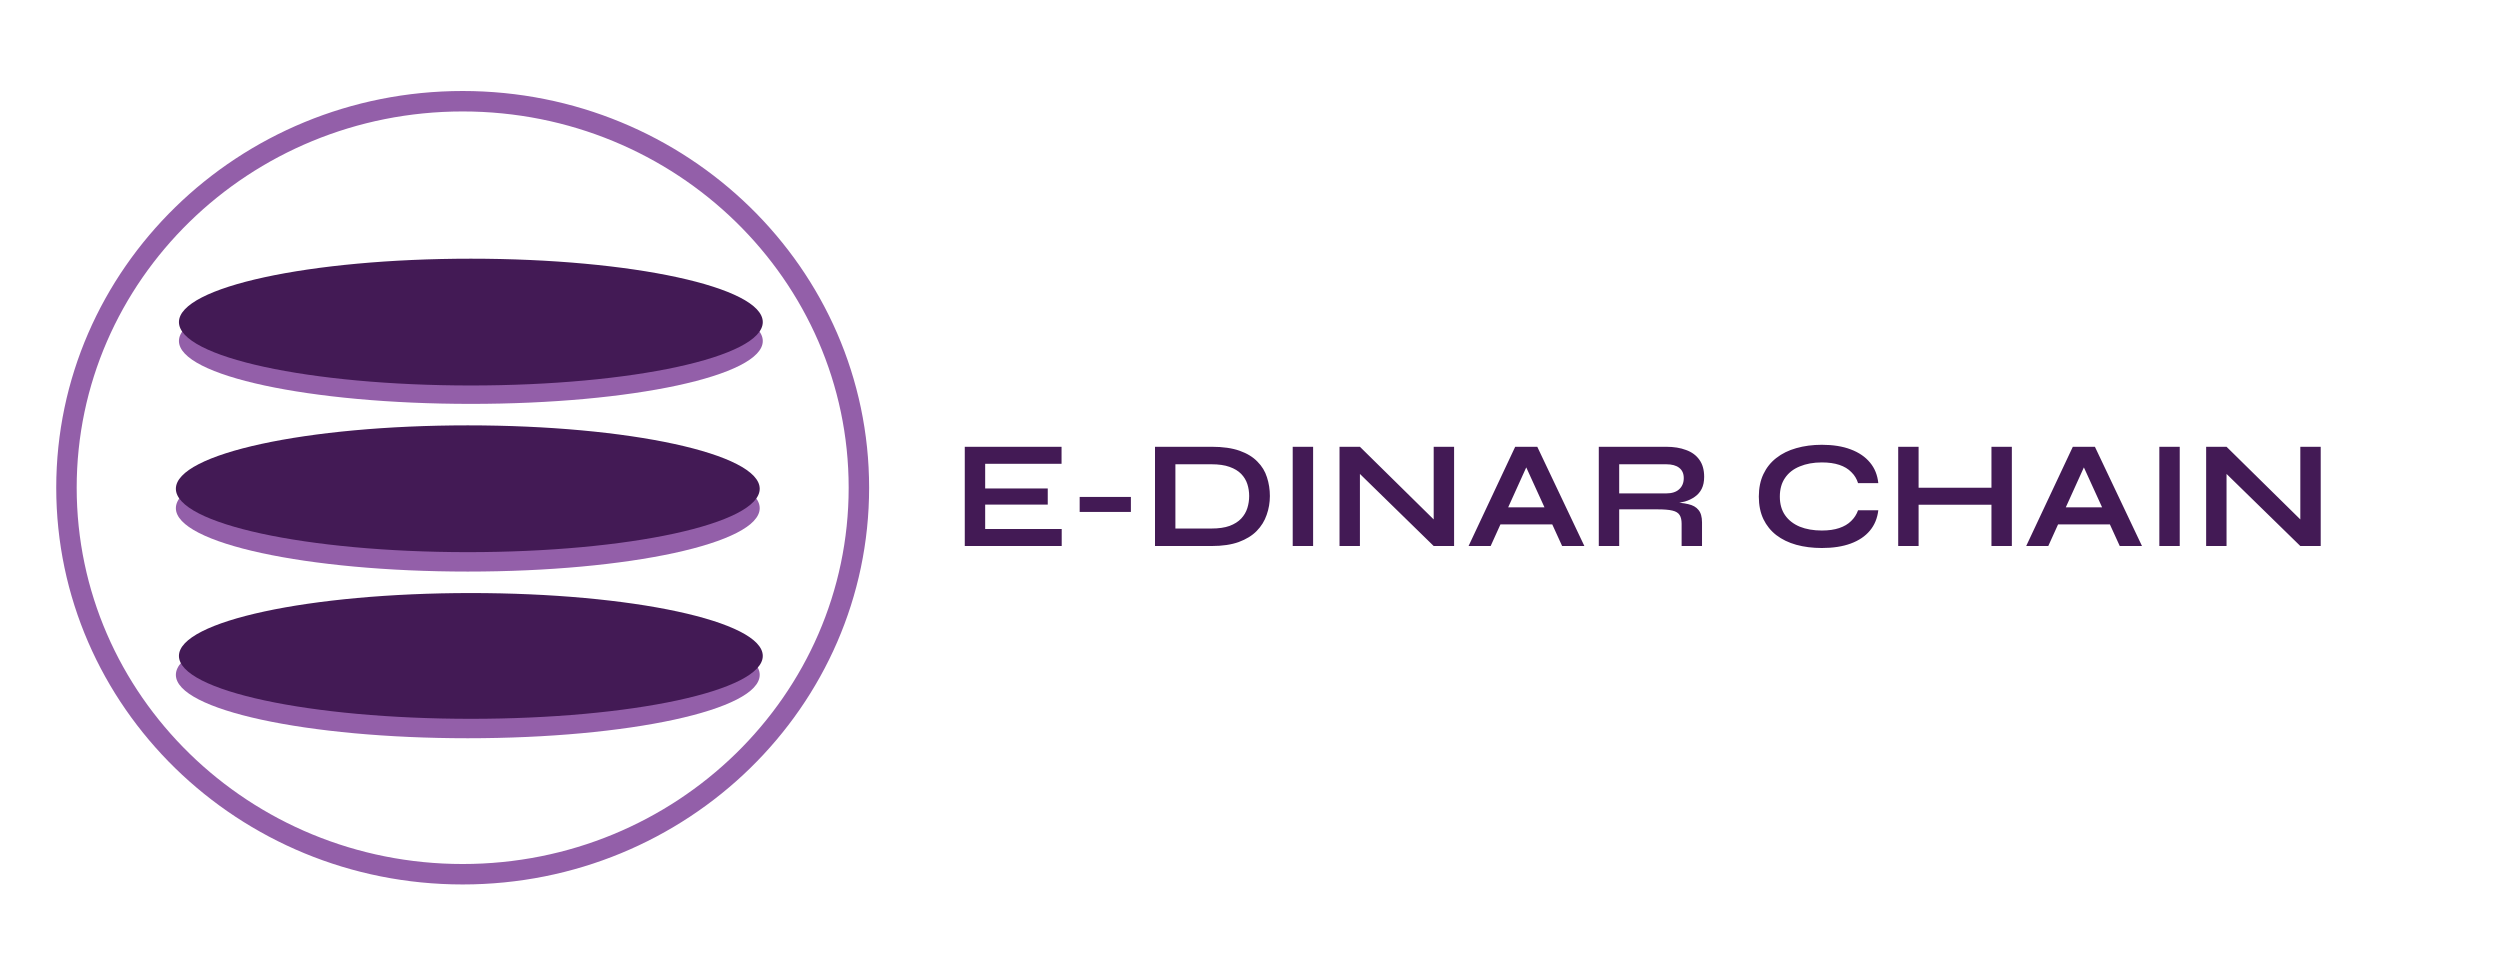
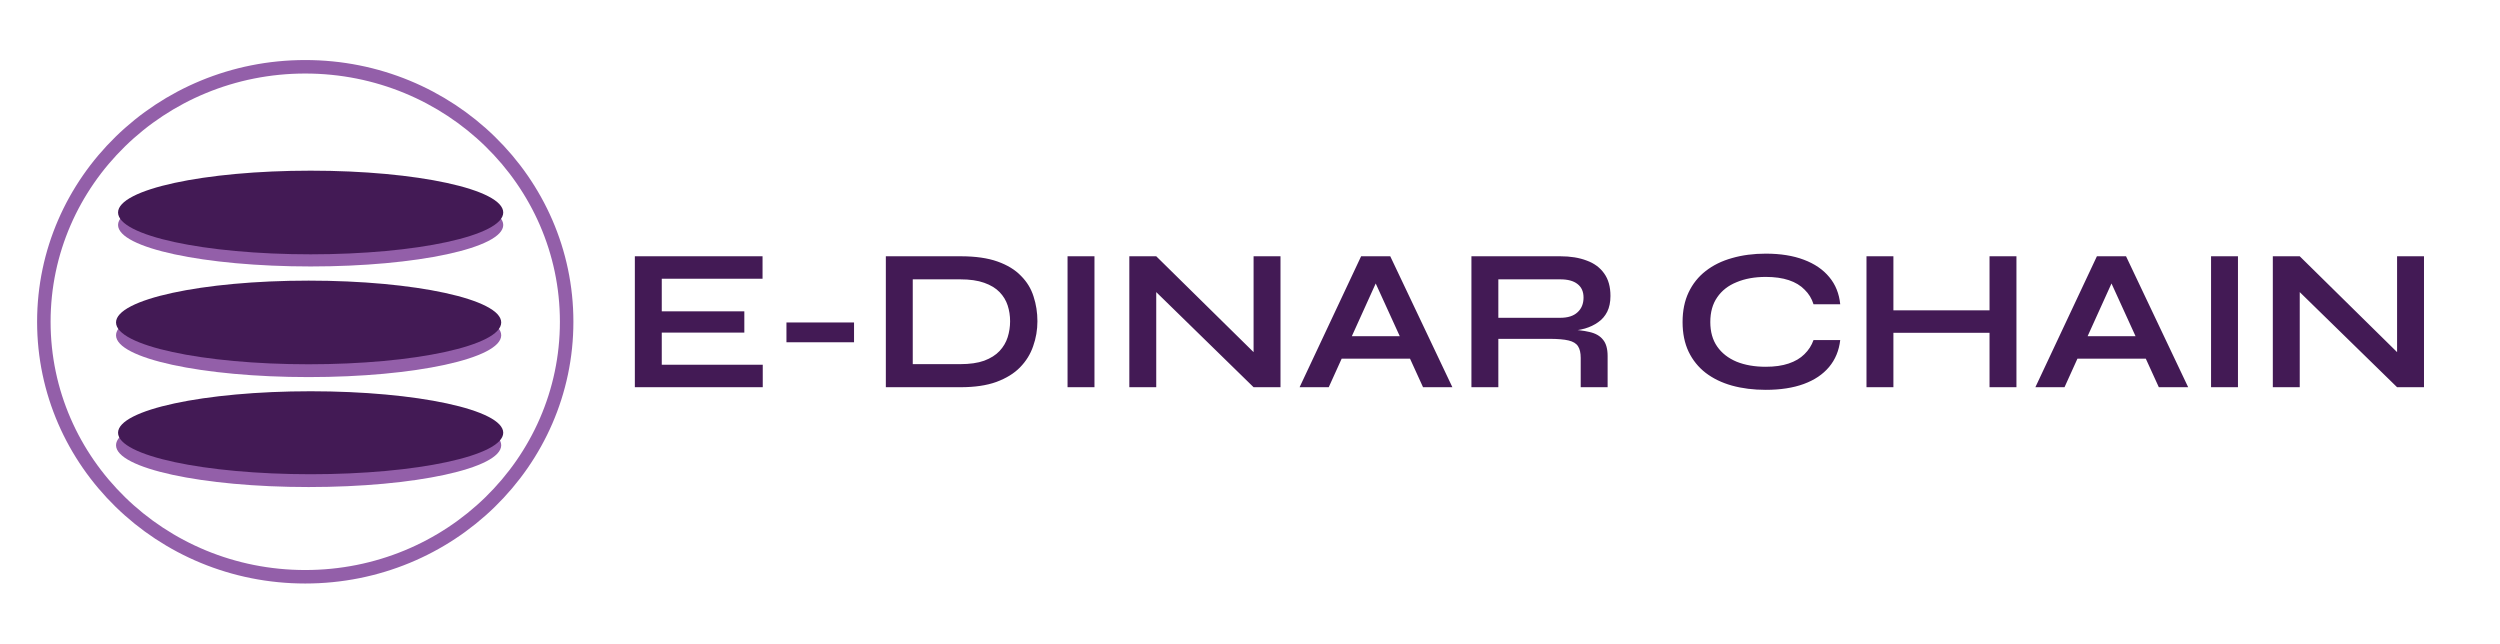
- <svg xmlns="http://www.w3.org/2000/svg" width="2445" height="954" viewBox="0 0 2445 954" fill="none">
+ <svg xmlns="http://www.w3.org/2000/svg" width="3706" height="954" viewBox="0 0 3706 954" fill="none">
  <ellipse cx="460.5" cy="333.5" rx="285.5" ry="61.5" fill="#935FA9" />
  <ellipse cx="460.5" cy="315" rx="285.5" ry="62" fill="#431A55" />
  <ellipse cx="457.5" cy="497" rx="285.5" ry="62" fill="#935FA9" />
  <ellipse cx="457.5" cy="478" rx="285.5" ry="62" fill="#431A55" />
  <ellipse cx="457.5" cy="660" rx="285.5" ry="62" fill="#935FA9" />
  <ellipse cx="460.5" cy="641.5" rx="285.5" ry="61.5" fill="#431A55" />
  <path d="M840 477C840 685.537 666.74 855 452.5 855C238.26 855 65 685.537 65 477C65 268.463 238.26 99 452.5 99C666.74 99 840 268.463 840 477Z" stroke="#935FA9" stroke-width="20" />
-   <path d="M963.5 493.5V517.35H1038.35V534H943.55V436.95H1038.2V453.6H963.5V477.75H1024.7V493.5H963.5ZM1055.91 486H1106.01V500.7H1055.91V486ZM1185.09 436.95C1195.99 436.95 1205.09 438.25 1212.39 440.85C1219.69 443.45 1225.49 447 1229.79 451.5C1234.19 455.9 1237.29 461 1239.09 466.8C1240.99 472.6 1241.94 478.7 1241.94 485.1C1241.94 491.5 1240.89 497.65 1238.79 503.55C1236.79 509.45 1233.54 514.7 1229.04 519.3C1224.64 523.8 1218.79 527.4 1211.49 530.1C1204.29 532.7 1195.49 534 1185.09 534H1129.59V436.95H1185.09ZM1149.54 516.9H1184.64C1191.84 516.9 1197.79 516.05 1202.49 514.35C1207.29 512.55 1211.09 510.15 1213.89 507.15C1216.69 504.15 1218.69 500.75 1219.89 496.95C1221.09 493.15 1221.69 489.2 1221.69 485.1C1221.69 481 1221.09 477.1 1219.89 473.4C1218.69 469.7 1216.69 466.4 1213.89 463.5C1211.09 460.6 1207.29 458.3 1202.49 456.6C1197.79 454.9 1191.84 454.05 1184.64 454.05H1149.54V516.9ZM1264.27 436.95H1284.22V534H1264.27V436.95ZM1408.45 514.2L1402.15 516.75V436.95H1422.1V534H1402.15L1323.7 457.35L1330 454.8V534H1310.05V436.95H1330L1408.45 514.2ZM1460.41 512.85V496.2H1524.61V512.85H1460.41ZM1436.26 534L1481.86 436.95H1503.46L1549.51 534H1527.76L1487.86 446.55H1497.46L1457.86 534H1436.26ZM1563.62 534V436.95H1629.47C1636.97 436.95 1643.47 438 1648.97 440.1C1654.57 442.1 1658.92 445.3 1662.02 449.7C1665.12 454 1666.67 459.55 1666.67 466.35C1666.67 470.95 1665.87 474.85 1664.27 478.05C1662.67 481.25 1660.42 483.85 1657.52 485.85C1654.72 487.85 1651.47 489.4 1647.77 490.5C1644.07 491.5 1640.12 492.15 1635.92 492.45L1633.82 491.25C1640.82 491.35 1646.57 491.95 1651.07 493.05C1655.57 494.05 1658.92 495.95 1661.12 498.75C1663.42 501.45 1664.57 505.5 1664.57 510.9V534H1644.62V512.25C1644.62 508.55 1643.97 505.7 1642.67 503.7C1641.37 501.6 1639.02 500.15 1635.62 499.35C1632.32 498.55 1627.52 498.15 1621.22 498.15H1583.57V534H1563.62ZM1583.57 482.55H1629.47C1635.07 482.55 1639.32 481.2 1642.22 478.5C1645.22 475.8 1646.72 472.15 1646.72 467.55C1646.72 463.15 1645.22 459.8 1642.22 457.5C1639.32 455.2 1635.07 454.05 1629.47 454.05H1583.57V482.55ZM1836.98 499.05C1836.08 506.85 1833.33 513.5 1828.73 519C1824.13 524.5 1817.88 528.7 1809.98 531.6C1802.08 534.5 1792.68 535.95 1781.78 535.95C1772.68 535.95 1764.33 534.9 1756.73 532.8C1749.23 530.7 1742.73 527.55 1737.23 523.35C1731.83 519.15 1727.63 513.95 1724.63 507.75C1721.63 501.45 1720.13 494.1 1720.13 485.7C1720.13 477.3 1721.63 469.95 1724.63 463.65C1727.63 457.35 1731.83 452.1 1737.23 447.9C1742.73 443.6 1749.23 440.4 1756.73 438.3C1764.33 436.1 1772.68 435 1781.78 435C1792.68 435 1802.08 436.5 1809.98 439.5C1817.98 442.5 1824.28 446.8 1828.88 452.4C1833.48 457.9 1836.18 464.6 1836.98 472.5H1817.18C1815.88 468.3 1813.68 464.7 1810.58 461.7C1807.58 458.6 1803.68 456.25 1798.88 454.65C1794.08 453.05 1788.38 452.25 1781.78 452.25C1773.58 452.25 1766.38 453.55 1760.18 456.15C1753.98 458.65 1749.18 462.4 1745.78 467.4C1742.38 472.3 1740.68 478.4 1740.68 485.7C1740.68 492.9 1742.38 498.95 1745.78 503.85C1749.18 508.75 1753.98 512.5 1760.18 515.1C1766.38 517.6 1773.58 518.85 1781.78 518.85C1788.38 518.85 1794.03 518.05 1798.73 516.45C1803.53 514.85 1807.43 512.55 1810.43 509.55C1813.53 506.55 1815.78 503.05 1817.18 499.05H1836.98ZM1873.99 477H1950.94V493.65H1873.99V477ZM1947.64 436.95H1967.59V534H1947.64V436.95ZM1856.44 436.95H1876.39V534H1856.44V436.95ZM2005.77 512.85V496.2H2069.97V512.85H2005.77ZM1981.62 534L2027.22 436.95H2048.82L2094.87 534H2073.12L2033.22 446.55H2042.82L2003.22 534H1981.62ZM2111.83 436.95H2131.78V534H2111.83V436.95ZM2256.01 514.2L2249.71 516.75V436.95H2269.66V534H2249.71L2171.26 457.35L2177.56 454.8V534H2157.61V436.95H2177.56L2256.01 514.2Z" fill="#431A55" />
+   <path d="M981 493V540.7H1130.7V574H941.1V379.9H1130.4V413.2H981V461.5H1103.4V493H981ZM1165.83 478H1266.03V507.4H1165.83V478ZM1424.17 379.9C1445.97 379.9 1464.17 382.5 1478.77 387.7C1493.37 392.9 1504.97 400 1513.57 409C1522.37 417.8 1528.57 428 1532.17 439.6C1535.97 451.2 1537.87 463.4 1537.87 476.2C1537.87 489 1535.77 501.3 1531.57 513.1C1527.57 524.9 1521.07 535.4 1512.07 544.6C1503.27 553.6 1491.57 560.8 1476.97 566.2C1462.57 571.4 1444.97 574 1424.17 574H1313.17V379.9H1424.17ZM1353.07 539.8H1423.27C1437.67 539.8 1449.57 538.1 1458.97 534.7C1468.57 531.1 1476.17 526.3 1481.77 520.3C1487.37 514.3 1491.37 507.5 1493.77 499.9C1496.17 492.3 1497.37 484.4 1497.37 476.2C1497.37 468 1496.17 460.2 1493.77 452.8C1491.37 445.4 1487.37 438.8 1481.77 433C1476.17 427.2 1468.57 422.6 1458.97 419.2C1449.57 415.8 1437.67 414.1 1423.27 414.1H1353.07V539.8ZM1582.54 379.9H1622.44V574H1582.54V379.9ZM1870.91 534.4L1858.31 539.5V379.9H1898.21V574H1858.31L1701.41 420.7L1714.01 415.6V574H1674.11V379.9H1714.01L1870.91 534.4ZM1974.82 531.7V498.4H2103.22V531.7H1974.82ZM1926.52 574L2017.72 379.9H2060.92L2153.02 574H2109.52L2029.72 399.1H2048.92L1969.72 574H1926.52ZM2181.24 574V379.9H2312.94C2327.94 379.9 2340.94 382 2351.94 386.2C2363.14 390.2 2371.84 396.6 2378.04 405.4C2384.24 414 2387.34 425.1 2387.34 438.7C2387.34 447.9 2385.74 455.7 2382.54 462.1C2379.34 468.5 2374.84 473.7 2369.04 477.7C2363.44 481.7 2356.94 484.8 2349.54 487C2342.14 489 2334.24 490.3 2325.84 490.9L2321.64 488.5C2335.64 488.7 2347.14 489.9 2356.14 492.1C2365.14 494.1 2371.84 497.9 2376.24 503.5C2380.84 508.9 2383.14 517 2383.14 527.8V574H2343.24V530.5C2343.24 523.1 2341.94 517.4 2339.34 513.4C2336.74 509.2 2332.04 506.3 2325.24 504.7C2318.64 503.1 2309.04 502.3 2296.44 502.3H2221.14V574H2181.24ZM2221.14 471.1H2312.94C2324.14 471.1 2332.64 468.4 2338.44 463C2344.44 457.6 2347.44 450.3 2347.44 441.1C2347.44 432.3 2344.44 425.6 2338.44 421C2332.64 416.4 2324.14 414.1 2312.94 414.1H2221.14V471.1ZM2727.95 504.1C2726.15 519.7 2720.65 533 2711.45 544C2702.25 555 2689.75 563.4 2673.95 569.2C2658.15 575 2639.35 577.9 2617.55 577.9C2599.35 577.9 2582.65 575.8 2567.45 571.6C2552.45 567.4 2539.45 561.1 2528.45 552.7C2517.65 544.3 2509.25 533.9 2503.25 521.5C2497.25 508.9 2494.25 494.2 2494.25 477.4C2494.25 460.6 2497.25 445.9 2503.25 433.3C2509.25 420.7 2517.65 410.2 2528.45 401.8C2539.45 393.2 2552.45 386.8 2567.45 382.6C2582.65 378.2 2599.35 376 2617.55 376C2639.35 376 2658.15 379 2673.95 385C2689.95 391 2702.55 399.6 2711.75 410.8C2720.95 421.8 2726.35 435.2 2727.95 451H2688.35C2685.75 442.6 2681.35 435.4 2675.15 429.4C2669.15 423.2 2661.35 418.5 2651.75 415.3C2642.15 412.1 2630.75 410.5 2617.55 410.5C2601.15 410.5 2586.75 413.1 2574.35 418.3C2561.95 423.3 2552.35 430.8 2545.55 440.8C2538.75 450.6 2535.35 462.8 2535.35 477.4C2535.35 491.8 2538.75 503.9 2545.55 513.7C2552.35 523.5 2561.95 531 2574.35 536.2C2586.75 541.2 2601.15 543.7 2617.55 543.7C2630.75 543.7 2642.05 542.1 2651.45 538.9C2661.05 535.7 2668.85 531.1 2674.85 525.1C2681.05 519.1 2685.55 512.1 2688.35 504.1H2727.95ZM2801.98 460H2955.88V493.3H2801.98V460ZM2949.28 379.9H2989.18V574H2949.28V379.9ZM2766.88 379.9H2806.78V574H2766.88V379.9ZM3065.54 531.7V498.4H3193.94V531.7H3065.54ZM3017.24 574L3108.44 379.9H3151.64L3243.74 574H3200.24L3120.44 399.1H3139.64L3060.44 574H3017.24ZM3277.66 379.9H3317.56V574H3277.66V379.9ZM3566.03 534.4L3553.43 539.5V379.9H3593.33V574H3553.43L3396.53 420.7L3409.13 415.6V574H3369.23V379.9H3409.13L3566.03 534.4Z" fill="#431A55" />
</svg>
